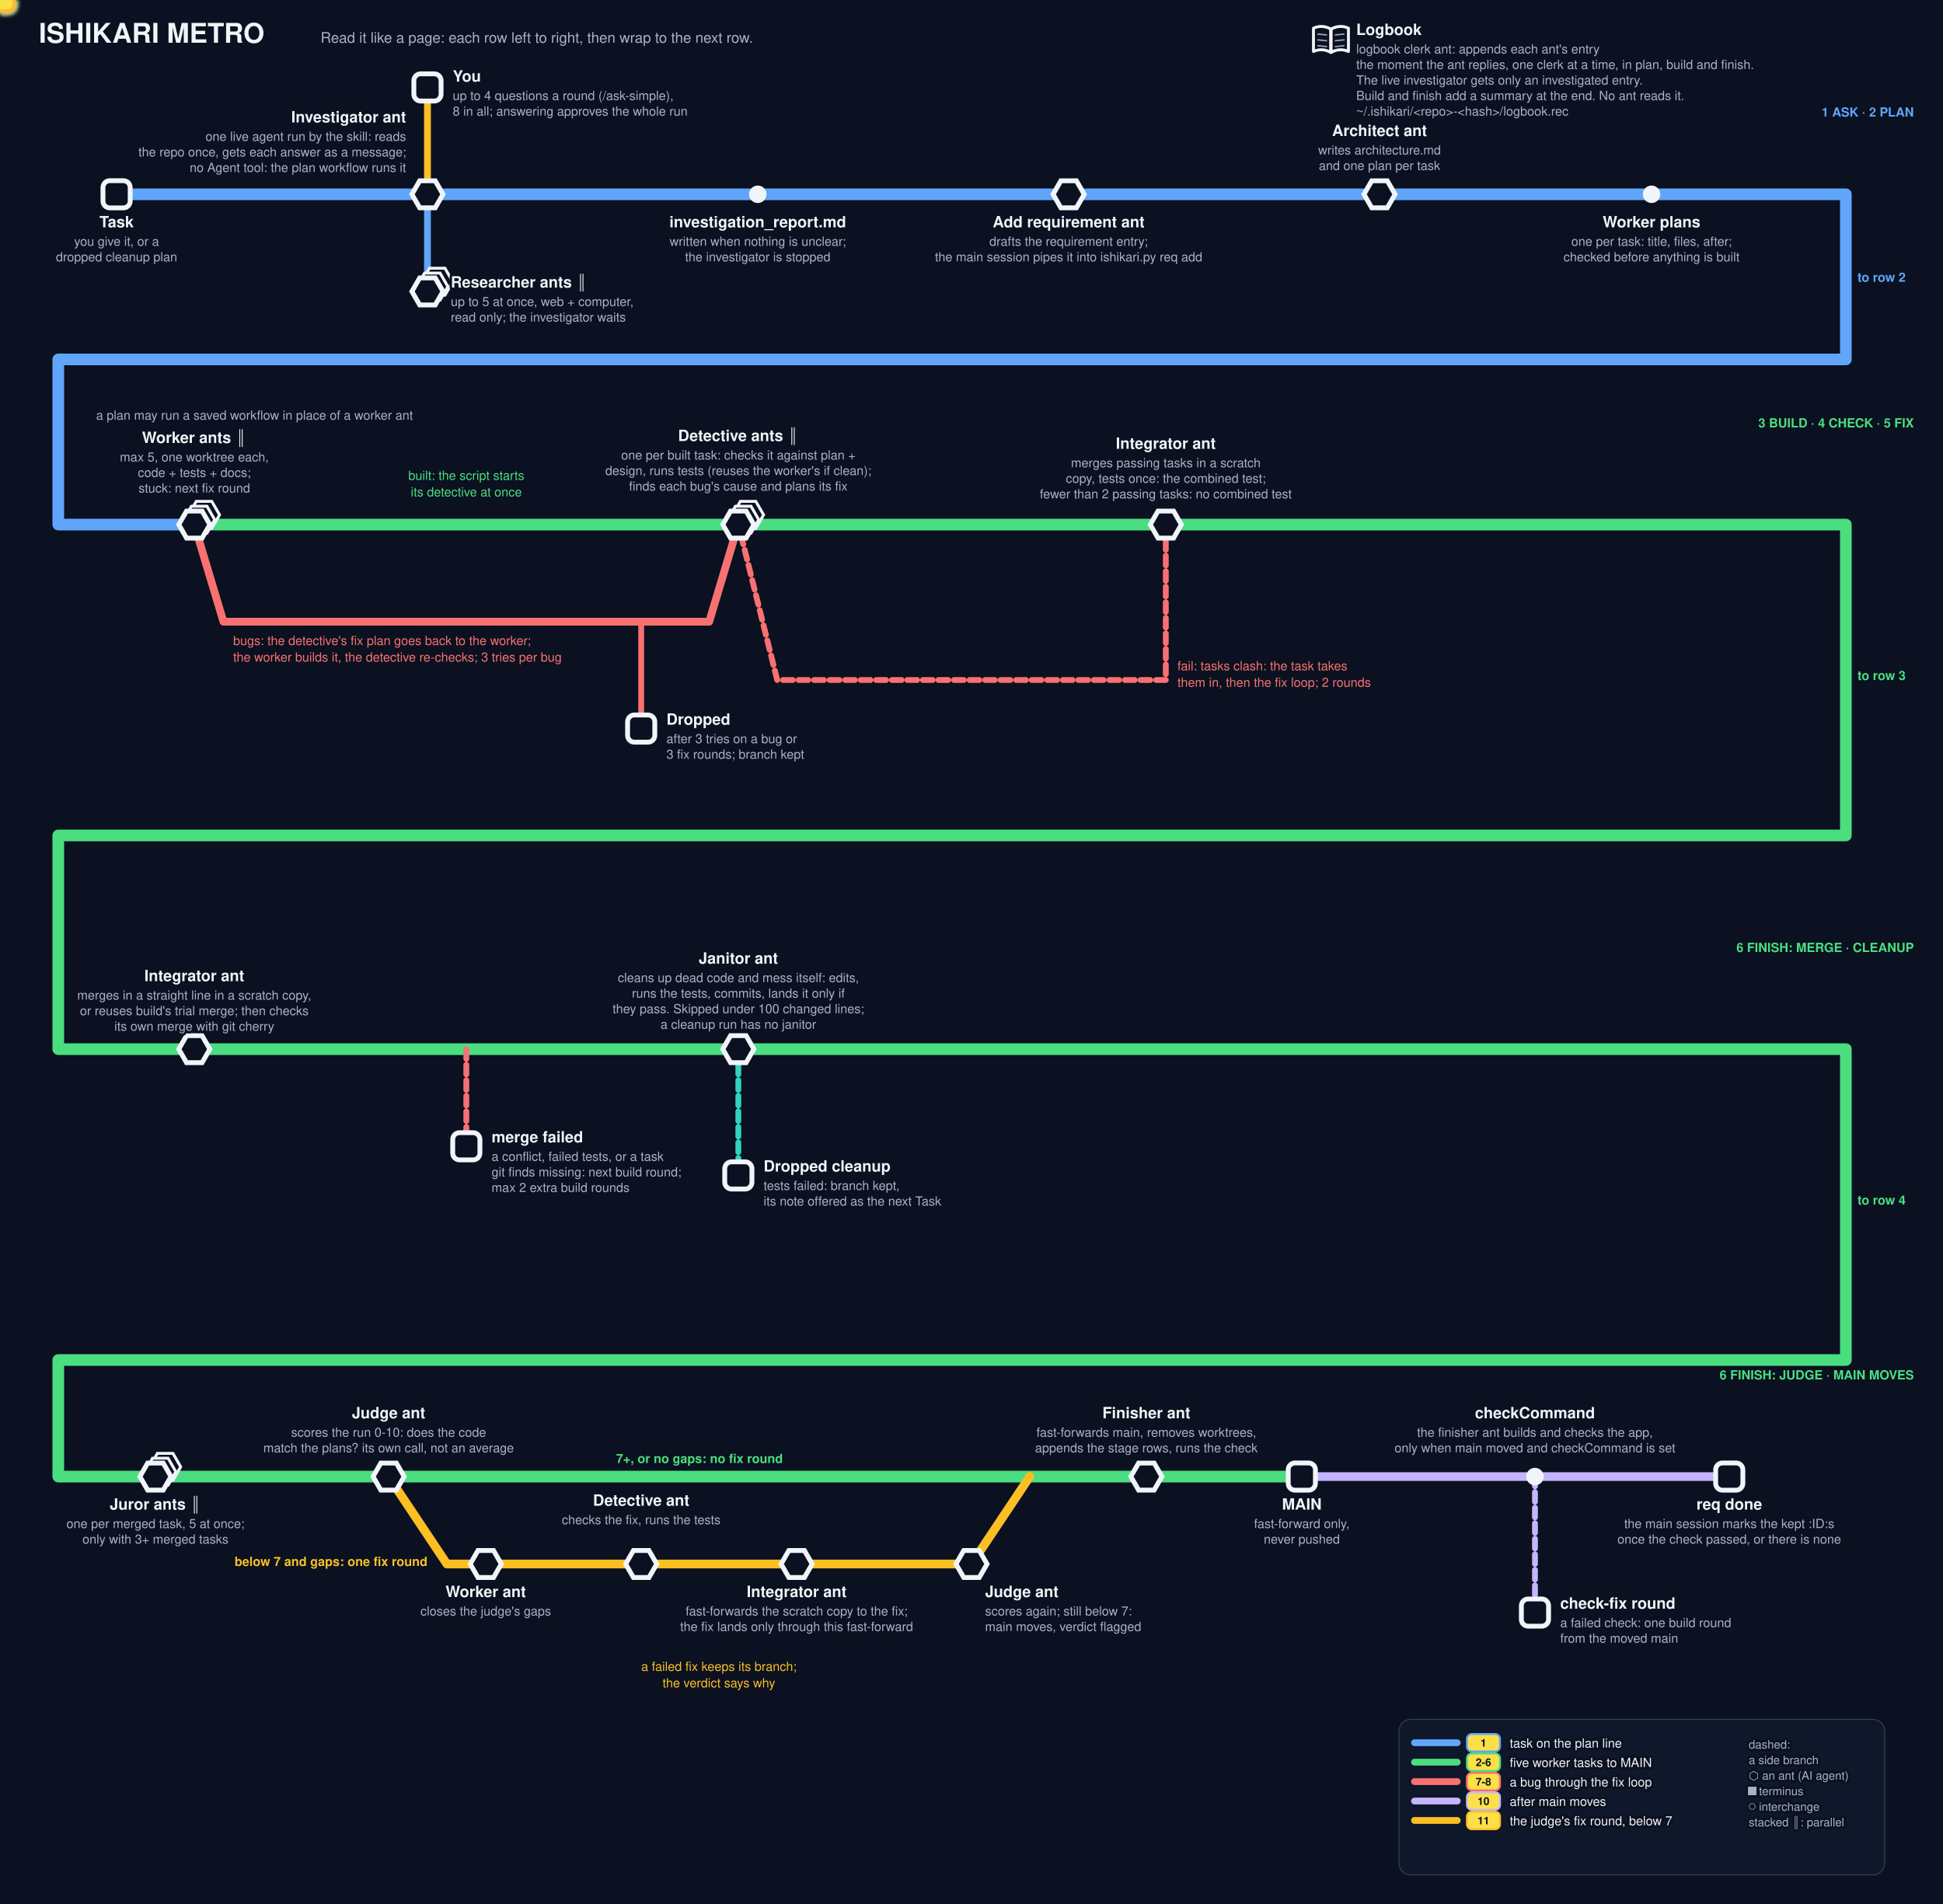
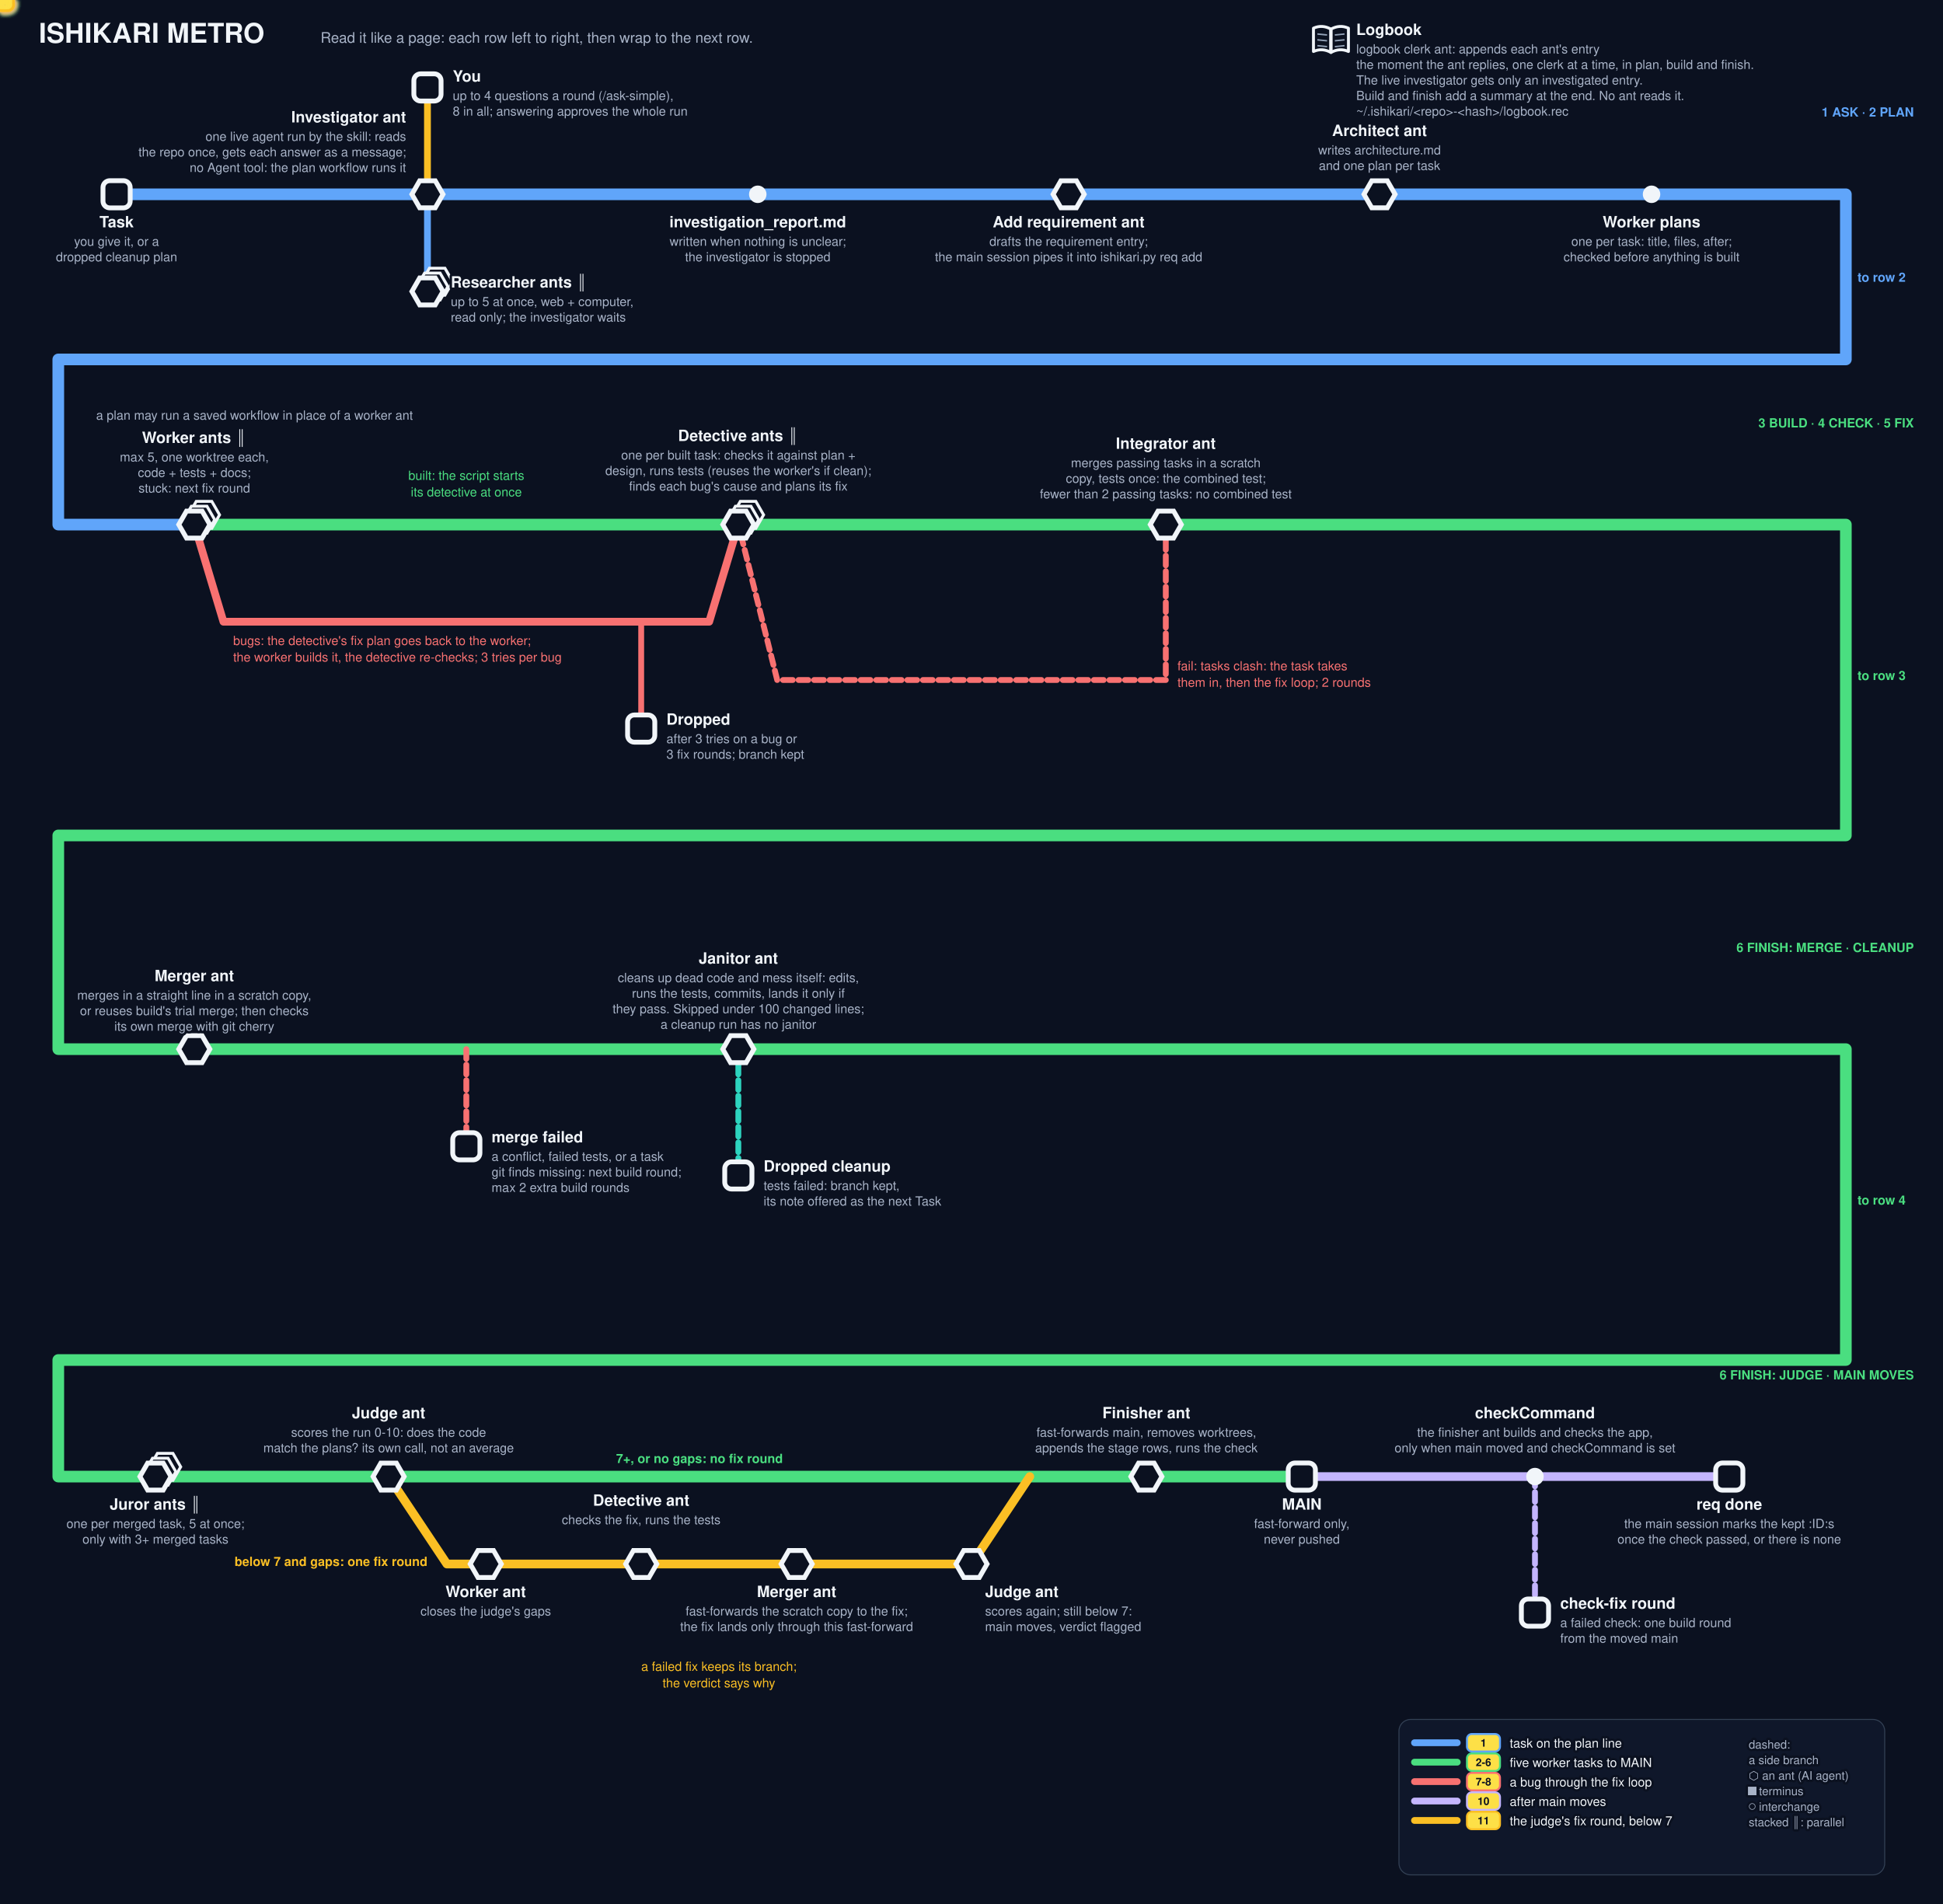
<svg xmlns="http://www.w3.org/2000/svg" viewBox="0 0 2000 1960" width="2000" height="1960" font-family="ui-sans-serif,-apple-system,Helvetica,Arial,sans-serif">
  <defs>
    <filter id="g" x="-100%" y="-100%" width="300%" height="300%">
      <feGaussianBlur stdDeviation="3" result="b" />
      <feMerge>
        <feMergeNode in="b" />
        <feMergeNode in="SourceGraphic" />
      </feMerge>
    </filter>
  </defs>
  <style>.h{paint-order:stroke;stroke:#0B1120;stroke-width:5px;stroke-linejoin:round}.flow{animation:f 1.2s linear infinite}@keyframes f{to{stroke-dashoffset:-32}}</style>
  <rect width="2000" height="1960" fill="#0B1120" />
  <text class="h" x="40" y="44" fill="#F1F5F9" font-size="28" text-anchor="start" font-weight="800">ISHIKARI METRO</text>
  <text class="h" x="330" y="44" fill="#A8B3C7" font-size="15" text-anchor="start" font-weight="400">Read it like a page: each row left to right, then wrap to the next row.</text>
  <text class="h" x="1970" y="120" fill="#60A5FA" font-size="13" text-anchor="end" font-weight="800">1 ASK  ·  2 PLAN</text>
  <text class="h" x="1970" y="440" fill="#4ADE80" font-size="13" text-anchor="end" font-weight="800">3 BUILD  ·  4 CHECK  ·  5 FIX</text>
  <text class="h" x="1970" y="980" fill="#4ADE80" font-size="13" text-anchor="end" font-weight="800">6 FINISH: MERGE  ·  CLEANUP</text>
  <text class="h" x="1970" y="1420" fill="#4ADE80" font-size="13" text-anchor="end" font-weight="800">6 FINISH: JUDGE  ·  MAIN MOVES</text>
  <path id="L-plan" d="M120,200 L1900,200 L1900,370 L60,370 L60,540 L200,540" fill="none" stroke="#60A5FA" stroke-width="12" stroke-linejoin="round" stroke-linecap="round" />
  <path id="L-ask" d="M440,200 L440,90" fill="none" stroke="#FBBF24" stroke-width="7" stroke-linejoin="round" stroke-linecap="round" />
  <path id="L-res" d="M440,200 L440,300" fill="none" stroke="#60A5FA" stroke-width="7" stroke-linejoin="round" stroke-linecap="round" />
  <path id="L-build" d="M200,540 L1900,540 L1900,860 L60,860 L60,1080 L1900,1080 L1900,1400 L60,1400 L60,1520 L1340,1520" fill="none" stroke="none" stroke-width="12" stroke-linejoin="round" stroke-linecap="round" />
  <path id="L-g1" d="M200,540 L1900,540 L1900,860 L60,860 L60,1080 L1900,1080 L1900,1400 L60,1400 L60,1520 L1340,1520" fill="none" stroke="#4ADE80" stroke-width="12" stroke-linejoin="round" stroke-linecap="round" />
  <path id="L-fix" d="M760,540 L730,640 L230,640 L200,540" fill="none" stroke="#F87171" stroke-width="8" stroke-linejoin="round" stroke-linecap="round" />
  <path id="L-fixloop" d="M200,540 L760,540 L730,640 L230,640 L200,540" fill="none" stroke="none" stroke-width="8" stroke-linejoin="round" stroke-linecap="round" />
  <path id="L-clash" d="M1200,540 L1200,700 L800,700 L760,540" fill="none" stroke="#F87171" stroke-width="6" stroke-linejoin="round" stroke-linecap="round" stroke-dasharray="10 6" class="flow" />
  <path id="L-drop" d="M660,640 L660,740" fill="none" stroke="#F87171" stroke-width="6" stroke-linejoin="round" stroke-linecap="round" />
  <path id="L-mfail" d="M480,1080 L480,1180" fill="none" stroke="#F87171" stroke-width="6" stroke-linejoin="round" stroke-linecap="round" stroke-dasharray="10 6" class="flow" />
  <path id="L-tdrop" d="M760,1080 L760,1200" fill="none" stroke="#2DD4BF" stroke-width="6" stroke-linejoin="round" stroke-linecap="round" stroke-dasharray="10 6" class="flow" />
  <path id="L-jfix" d="M400,1520 L460,1610 L1000,1610 L1060,1520" fill="none" stroke="#FBBF24" stroke-width="9" stroke-linejoin="round" stroke-linecap="round" />
  <path id="L-after" d="M1340,1520 L1780,1520" fill="none" stroke="#C4B5FD" stroke-width="9" stroke-linejoin="round" stroke-linecap="round" />
  <path id="L-cfix" d="M1580,1520 L1580,1660" fill="none" stroke="#C4B5FD" stroke-width="6" stroke-linejoin="round" stroke-linecap="round" stroke-dasharray="10 6" class="flow" />
  <text class="h" x="1912" y="290" fill="#60A5FA" font-size="13" text-anchor="start" font-weight="700">to row 2</text>
  <text class="h" x="262" y="432" fill="#A8B3C7" font-size="13" text-anchor="middle" font-weight="400">a plan may run a saved workflow in place of a worker ant</text>
  <text class="h" x="480" y="494" fill="#4ADE80" font-size="13" text-anchor="middle" font-weight="400">built: the script starts</text>
  <text class="h" x="480" y="511" fill="#4ADE80" font-size="13" text-anchor="middle" font-weight="400">its detective at once</text>
  <text class="h" x="240" y="664" fill="#F87171" font-size="13" text-anchor="start" font-weight="400">bugs: the detective's fix plan goes back to the worker;</text>
  <text class="h" x="240" y="681" fill="#F87171" font-size="13" text-anchor="start" font-weight="400">the worker builds it, the detective re-checks; 3 tries per bug</text>
  <text class="h" x="1912" y="700" fill="#4ADE80" font-size="13" text-anchor="start" font-weight="700">to row 3</text>
  <text class="h" x="1912" y="1240" fill="#4ADE80" font-size="13" text-anchor="start" font-weight="700">to row 4</text>
  <text class="h" x="1212" y="690" fill="#F87171" font-size="13" text-anchor="start" font-weight="400">fail: tasks clash: the task takes</text>
  <text class="h" x="1212" y="707" fill="#F87171" font-size="13" text-anchor="start" font-weight="400">them in, then the fix loop; 2 rounds</text>
  <text class="h" x="720" y="1506" fill="#4ADE80" font-size="13" text-anchor="middle" font-weight="700">7+, or no gaps: no fix round</text>
  <text class="h" x="440" y="1612" fill="#FBBF24" font-size="13" text-anchor="end" font-weight="700">below 7 and gaps: one fix round</text>
  <text class="h" x="740" y="1720" fill="#FBBF24" font-size="13" text-anchor="middle" font-weight="400">a failed fix keeps its branch;</text>
  <text class="h" x="740" y="1737" fill="#FBBF24" font-size="13" text-anchor="middle" font-weight="400">the verdict says why</text>
  <rect x="106" y="186" width="28" height="28" rx="7" fill="#0B1120" stroke="#F1F5F9" stroke-width="5" />
  <text class="h" x="120" y="234" fill="#F1F5F9" font-size="16" text-anchor="middle" font-weight="700">Task</text>
  <text class="h" x="120" y="253" fill="#A8B3C7" font-size="13" text-anchor="middle" font-weight="400">you give it, or a</text>
  <text class="h" x="120" y="269" fill="#A8B3C7" font-size="13" text-anchor="middle" font-weight="400">dropped cleanup plan</text>
  <polygon points="424.0,200.0 432.0,186.1 448.0,186.1 456.0,200.0 448.0,213.9 432.0,213.9" fill="#0B1120" stroke="#F1F5F9" stroke-width="5" />
  <text class="h" x="418" y="126" fill="#F1F5F9" font-size="16" text-anchor="end" font-weight="700">Investigator ant</text>
  <text class="h" x="418" y="145" fill="#A8B3C7" font-size="13" text-anchor="end" font-weight="400">one live agent run by the skill: reads</text>
  <text class="h" x="418" y="161" fill="#A8B3C7" font-size="13" text-anchor="end" font-weight="400">the repo once, gets each answer as a message;</text>
  <text class="h" x="418" y="177" fill="#A8B3C7" font-size="13" text-anchor="end" font-weight="400">no Agent tool: the plan workflow runs it</text>
  <rect x="426" y="76" width="28" height="28" rx="7" fill="#0B1120" stroke="#F1F5F9" stroke-width="5" />
  <text class="h" x="466" y="84" fill="#F1F5F9" font-size="16" text-anchor="start" font-weight="700">You</text>
  <text class="h" x="466" y="103" fill="#A8B3C7" font-size="13" text-anchor="start" font-weight="400">up to 4 questions a round (/ask-simple),</text>
  <text class="h" x="466" y="119" fill="#A8B3C7" font-size="13" text-anchor="start" font-weight="400">8 in all; answering approves the whole run</text>
  <polygon points="434.0,290.0 442.0,276.1 458.0,276.1 466.0,290.0 458.0,303.9 442.0,303.9" fill="#0B1120" stroke="#F1F5F9" stroke-width="3" />
  <polygon points="429.0,295.0 437.0,281.1 453.0,281.1 461.0,295.0 453.0,308.9 437.0,308.9" fill="#0B1120" stroke="#F1F5F9" stroke-width="3" />
  <polygon points="424.0,300.0 432.0,286.1 448.0,286.1 456.0,300.0 448.0,313.9 432.0,313.9" fill="#0B1120" stroke="#F1F5F9" stroke-width="5" />
  <text class="h" x="464" y="296" fill="#F1F5F9" font-size="16" text-anchor="start" font-weight="700">Researcher ants  ∥</text>
  <text class="h" x="464" y="315" fill="#A8B3C7" font-size="13" text-anchor="start" font-weight="400">up to 5 at once, web + computer,</text>
  <text class="h" x="464" y="331" fill="#A8B3C7" font-size="13" text-anchor="start" font-weight="400">read only; the investigator waits</text>
  <circle cx="780" cy="200" r="9" fill="#F1F5F9" />
  <text class="h" x="780" y="234" fill="#F1F5F9" font-size="16" text-anchor="middle" font-weight="700">investigation_report.md</text>
  <text class="h" x="780" y="253" fill="#A8B3C7" font-size="13" text-anchor="middle" font-weight="400">written when nothing is unclear;</text>
  <text class="h" x="780" y="269" fill="#A8B3C7" font-size="13" text-anchor="middle" font-weight="400">the investigator is stopped</text>
  <polygon points="1084.0,200.0 1092.0,186.1 1108.0,186.1 1116.0,200.0 1108.0,213.9 1092.0,213.9" fill="#0B1120" stroke="#F1F5F9" stroke-width="5" />
  <text class="h" x="1100" y="234" fill="#F1F5F9" font-size="16" text-anchor="middle" font-weight="700">Add requirement ant</text>
  <text class="h" x="1100" y="253" fill="#A8B3C7" font-size="13" text-anchor="middle" font-weight="400">drafts the requirement entry;</text>
  <text class="h" x="1100" y="269" fill="#A8B3C7" font-size="13" text-anchor="middle" font-weight="400">the main session pipes it into ishikari.py req add</text>
  <polygon points="1404.0,200.0 1412.0,186.1 1428.0,186.1 1436.0,200.0 1428.0,213.9 1412.0,213.9" fill="#0B1120" stroke="#F1F5F9" stroke-width="5" />
  <text class="h" x="1420" y="140" fill="#F1F5F9" font-size="16" text-anchor="middle" font-weight="700">Architect ant</text>
  <text class="h" x="1420" y="159" fill="#A8B3C7" font-size="13" text-anchor="middle" font-weight="400">writes architecture.md</text>
  <text class="h" x="1420" y="175" fill="#A8B3C7" font-size="13" text-anchor="middle" font-weight="400">and one plan per task</text>
  <circle cx="1700" cy="200" r="9" fill="#F1F5F9" />
  <text class="h" x="1700" y="234" fill="#F1F5F9" font-size="16" text-anchor="middle" font-weight="700">Worker plans</text>
  <text class="h" x="1700" y="253" fill="#A8B3C7" font-size="13" text-anchor="middle" font-weight="400">one per task: title, files, after;</text>
  <text class="h" x="1700" y="269" fill="#A8B3C7" font-size="13" text-anchor="middle" font-weight="400">checked before anything is built</text>
  <path d="M1370,30 Q1361,25 1352,29 L1352,53 Q1361,49 1370,54 Z" fill="#0B1120" stroke="#F1F5F9" stroke-width="3" stroke-linejoin="round" />
  <path d="M1370,30 Q1379,25 1388,29 L1388,53 Q1379,49 1370,54 Z" fill="#0B1120" stroke="#F1F5F9" stroke-width="3" stroke-linejoin="round" />
  <line x1="1370" y1="30" x2="1370" y2="54" stroke="#F1F5F9" stroke-width="3" />
  <line x1="1366" y1="36" x2="1356" y2="35" stroke="#94A3B8" stroke-width="1.5" />
  <line x1="1366" y1="42" x2="1356" y2="41" stroke="#94A3B8" stroke-width="1.5" />
  <line x1="1366" y1="48" x2="1356" y2="47" stroke="#94A3B8" stroke-width="1.5" />
  <line x1="1374" y1="36" x2="1384" y2="35" stroke="#94A3B8" stroke-width="1.5" />
  <line x1="1374" y1="42" x2="1384" y2="41" stroke="#94A3B8" stroke-width="1.5" />
  <line x1="1374" y1="48" x2="1384" y2="47" stroke="#94A3B8" stroke-width="1.5" />
  <text class="h" x="1396" y="36" fill="#F1F5F9" font-size="16" text-anchor="start" font-weight="700">Logbook</text>
  <text class="h" x="1396" y="55" fill="#A8B3C7" font-size="13" text-anchor="start" font-weight="400">logbook clerk ant: appends each ant's entry</text>
  <text class="h" x="1396" y="71" fill="#A8B3C7" font-size="13" text-anchor="start" font-weight="400">the moment the ant replies, one clerk at a time, in plan, build and finish.</text>
  <text class="h" x="1396" y="87" fill="#A8B3C7" font-size="13" text-anchor="start" font-weight="400">The live investigator gets only an investigated entry.</text>
  <text class="h" x="1396" y="103" fill="#A8B3C7" font-size="13" text-anchor="start" font-weight="400">Build and finish add a summary at the end. No ant reads it.</text>
  <text class="h" x="1396" y="119" fill="#A8B3C7" font-size="13" text-anchor="start" font-weight="400">~/.ishikari/&lt;repo&gt;-&lt;hash&gt;/logbook.rec</text>
  <polygon points="194.0,530.0 202.0,516.1 218.0,516.1 226.0,530.0 218.0,543.9 202.0,543.9" fill="#0B1120" stroke="#F1F5F9" stroke-width="3" />
  <polygon points="189.0,535.0 197.0,521.1 213.0,521.1 221.0,535.0 213.0,548.9 197.0,548.9" fill="#0B1120" stroke="#F1F5F9" stroke-width="3" />
  <polygon points="184.0,540.0 192.0,526.1 208.0,526.1 216.0,540.0 208.0,553.9 192.0,553.9" fill="#0B1120" stroke="#F1F5F9" stroke-width="5" />
  <text class="h" x="200" y="456" fill="#F1F5F9" font-size="16" text-anchor="middle" font-weight="700">Worker ants  ∥</text>
  <text class="h" x="200" y="475" fill="#A8B3C7" font-size="13" text-anchor="middle" font-weight="400">max 5, one worktree each,</text>
  <text class="h" x="200" y="491" fill="#A8B3C7" font-size="13" text-anchor="middle" font-weight="400">code + tests + docs;</text>
  <text class="h" x="200" y="507" fill="#A8B3C7" font-size="13" text-anchor="middle" font-weight="400">stuck: next fix round</text>
  <polygon points="754.0,530.0 762.0,516.1 778.0,516.1 786.0,530.0 778.0,543.9 762.0,543.9" fill="#0B1120" stroke="#F1F5F9" stroke-width="3" />
  <polygon points="749.0,535.0 757.0,521.1 773.0,521.1 781.0,535.0 773.0,548.9 757.0,548.9" fill="#0B1120" stroke="#F1F5F9" stroke-width="3" />
  <polygon points="744.0,540.0 752.0,526.1 768.0,526.1 776.0,540.0 768.0,553.9 752.0,553.9" fill="#0B1120" stroke="#F1F5F9" stroke-width="5" />
  <text class="h" x="760" y="454" fill="#F1F5F9" font-size="16" text-anchor="middle" font-weight="700">Detective ants  ∥</text>
  <text class="h" x="760" y="473" fill="#A8B3C7" font-size="13" text-anchor="middle" font-weight="400">one per built task: checks it against plan +</text>
  <text class="h" x="760" y="489" fill="#A8B3C7" font-size="13" text-anchor="middle" font-weight="400">design, runs tests (reuses the worker's if clean);</text>
  <text class="h" x="760" y="505" fill="#A8B3C7" font-size="13" text-anchor="middle" font-weight="400">finds each bug's cause and plans its fix</text>
  <polygon points="1184.0,540.0 1192.0,526.1 1208.0,526.1 1216.0,540.0 1208.0,553.9 1192.0,553.9" fill="#0B1120" stroke="#F1F5F9" stroke-width="5" />
  <text class="h" x="1200" y="462" fill="#F1F5F9" font-size="16" text-anchor="middle" font-weight="700">Integrator ant</text>
  <text class="h" x="1200" y="481" fill="#A8B3C7" font-size="13" text-anchor="middle" font-weight="400">merges passing tasks in a scratch</text>
  <text class="h" x="1200" y="497" fill="#A8B3C7" font-size="13" text-anchor="middle" font-weight="400">copy, tests once: the combined test;</text>
  <text class="h" x="1200" y="513" fill="#A8B3C7" font-size="13" text-anchor="middle" font-weight="400">fewer than 2 passing tasks: no combined test</text>
  <rect x="646" y="736" width="28" height="28" rx="7" fill="#0B1120" stroke="#F1F5F9" stroke-width="5" />
  <text class="h" x="686" y="746" fill="#F1F5F9" font-size="16" text-anchor="start" font-weight="700">Dropped</text>
  <text class="h" x="686" y="765" fill="#A8B3C7" font-size="13" text-anchor="start" font-weight="400">after 3 tries on a bug or</text>
  <text class="h" x="686" y="781" fill="#A8B3C7" font-size="13" text-anchor="start" font-weight="400">3 fix rounds; branch kept</text>
  <polygon points="184.0,1080.0 192.0,1066.1 208.0,1066.1 216.0,1080.0 208.0,1093.9 192.0,1093.9" fill="#0B1120" stroke="#F1F5F9" stroke-width="5" />
-   <text class="h" x="200" y="1010" fill="#F1F5F9" font-size="16" text-anchor="middle" font-weight="700">Integrator ant</text>
+   <text class="h" x="200" y="1010" fill="#F1F5F9" font-size="16" text-anchor="middle" font-weight="700">Merger ant</text>
  <text class="h" x="200" y="1029" fill="#A8B3C7" font-size="13" text-anchor="middle" font-weight="400">merges in a straight line in a scratch copy,</text>
  <text class="h" x="200" y="1045" fill="#A8B3C7" font-size="13" text-anchor="middle" font-weight="400">or reuses build's trial merge; then checks</text>
  <text class="h" x="200" y="1061" fill="#A8B3C7" font-size="13" text-anchor="middle" font-weight="400">its own merge with git cherry</text>
  <rect x="466" y="1166" width="28" height="28" rx="7" fill="#0B1120" stroke="#F1F5F9" stroke-width="5" />
  <text class="h" x="506" y="1176" fill="#F1F5F9" font-size="16" text-anchor="start" font-weight="700">merge failed</text>
  <text class="h" x="506" y="1195" fill="#A8B3C7" font-size="13" text-anchor="start" font-weight="400">a conflict, failed tests, or a task</text>
  <text class="h" x="506" y="1211" fill="#A8B3C7" font-size="13" text-anchor="start" font-weight="400">git finds missing: next build round;</text>
  <text class="h" x="506" y="1227" fill="#A8B3C7" font-size="13" text-anchor="start" font-weight="400">max 2 extra build rounds</text>
  <polygon points="744.0,1080.0 752.0,1066.1 768.0,1066.1 776.0,1080.0 768.0,1093.9 752.0,1093.9" fill="#0B1120" stroke="#F1F5F9" stroke-width="5" />
  <text class="h" x="760" y="992" fill="#F1F5F9" font-size="16" text-anchor="middle" font-weight="700">Janitor ant</text>
  <text class="h" x="760" y="1011" fill="#A8B3C7" font-size="13" text-anchor="middle" font-weight="400">cleans up dead code and mess itself: edits,</text>
  <text class="h" x="760" y="1027" fill="#A8B3C7" font-size="13" text-anchor="middle" font-weight="400">runs the tests, commits, lands it only if</text>
  <text class="h" x="760" y="1043" fill="#A8B3C7" font-size="13" text-anchor="middle" font-weight="400">they pass. Skipped under 100 changed lines;</text>
  <text class="h" x="760" y="1059" fill="#A8B3C7" font-size="13" text-anchor="middle" font-weight="400">a cleanup run has no janitor</text>
  <rect x="746" y="1196" width="28" height="28" rx="7" fill="#0B1120" stroke="#F1F5F9" stroke-width="5" />
  <text class="h" x="786" y="1206" fill="#F1F5F9" font-size="16" text-anchor="start" font-weight="700">Dropped cleanup</text>
  <text class="h" x="786" y="1225" fill="#A8B3C7" font-size="13" text-anchor="start" font-weight="400">tests failed: branch kept,</text>
  <text class="h" x="786" y="1241" fill="#A8B3C7" font-size="13" text-anchor="start" font-weight="400">its note offered as the next Task</text>
  <polygon points="154.0,1510.0 162.0,1496.1 178.0,1496.1 186.0,1510.0 178.0,1523.9 162.0,1523.9" fill="#0B1120" stroke="#F1F5F9" stroke-width="3" />
  <polygon points="149.0,1515.0 157.0,1501.1 173.0,1501.1 181.0,1515.0 173.0,1528.9 157.0,1528.9" fill="#0B1120" stroke="#F1F5F9" stroke-width="3" />
  <polygon points="144.0,1520.0 152.0,1506.1 168.0,1506.1 176.0,1520.0 168.0,1533.9 152.0,1533.9" fill="#0B1120" stroke="#F1F5F9" stroke-width="5" />
  <text class="h" x="160" y="1554" fill="#F1F5F9" font-size="16" text-anchor="middle" font-weight="700">Juror ants  ∥</text>
  <text class="h" x="160" y="1573" fill="#A8B3C7" font-size="13" text-anchor="middle" font-weight="400">one per merged task, 5 at once;</text>
  <text class="h" x="160" y="1589" fill="#A8B3C7" font-size="13" text-anchor="middle" font-weight="400">only with 3+ merged tasks</text>
  <polygon points="384.0,1520.0 392.0,1506.1 408.0,1506.1 416.0,1520.0 408.0,1533.9 392.0,1533.9" fill="#0B1120" stroke="#F1F5F9" stroke-width="5" />
  <text class="h" x="400" y="1460" fill="#F1F5F9" font-size="16" text-anchor="middle" font-weight="700">Judge ant</text>
  <text class="h" x="400" y="1479" fill="#A8B3C7" font-size="13" text-anchor="middle" font-weight="400">scores the run 0-10: does the code</text>
  <text class="h" x="400" y="1495" fill="#A8B3C7" font-size="13" text-anchor="middle" font-weight="400">match the plans? its own call, not an average</text>
  <polygon points="484.0,1610.0 492.0,1596.1 508.0,1596.1 516.0,1610.0 508.0,1623.9 492.0,1623.9" fill="#0B1120" stroke="#F1F5F9" stroke-width="5" />
  <text class="h" x="500" y="1644" fill="#F1F5F9" font-size="16" text-anchor="middle" font-weight="700">Worker ant</text>
  <text class="h" x="500" y="1663" fill="#A8B3C7" font-size="13" text-anchor="middle" font-weight="400">closes the judge's gaps</text>
  <polygon points="644.0,1610.0 652.0,1596.1 668.0,1596.1 676.0,1610.0 668.0,1623.9 652.0,1623.9" fill="#0B1120" stroke="#F1F5F9" stroke-width="5" />
  <text class="h" x="660" y="1550" fill="#F1F5F9" font-size="16" text-anchor="middle" font-weight="700">Detective ant</text>
  <text class="h" x="660" y="1569" fill="#A8B3C7" font-size="13" text-anchor="middle" font-weight="400">checks the fix, runs the tests</text>
  <polygon points="804.0,1610.0 812.0,1596.1 828.0,1596.1 836.0,1610.0 828.0,1623.9 812.0,1623.9" fill="#0B1120" stroke="#F1F5F9" stroke-width="5" />
-   <text class="h" x="820" y="1644" fill="#F1F5F9" font-size="16" text-anchor="middle" font-weight="700">Integrator ant</text>
+   <text class="h" x="820" y="1644" fill="#F1F5F9" font-size="16" text-anchor="middle" font-weight="700">Merger ant</text>
  <text class="h" x="820" y="1663" fill="#A8B3C7" font-size="13" text-anchor="middle" font-weight="400">fast-forwards the scratch copy to the fix;</text>
  <text class="h" x="820" y="1679" fill="#A8B3C7" font-size="13" text-anchor="middle" font-weight="400">the fix lands only through this fast-forward</text>
  <polygon points="984.0,1610.0 992.0,1596.1 1008.0,1596.1 1016.0,1610.0 1008.0,1623.9 992.0,1623.9" fill="#0B1120" stroke="#F1F5F9" stroke-width="5" />
  <text class="h" x="1014" y="1644" fill="#F1F5F9" font-size="16" text-anchor="start" font-weight="700">Judge ant</text>
  <text class="h" x="1014" y="1663" fill="#A8B3C7" font-size="13" text-anchor="start" font-weight="400">scores again; still below 7:</text>
  <text class="h" x="1014" y="1679" fill="#A8B3C7" font-size="13" text-anchor="start" font-weight="400">main moves, verdict flagged</text>
  <polygon points="1164.0,1520.0 1172.0,1506.1 1188.0,1506.1 1196.0,1520.0 1188.0,1533.9 1172.0,1533.9" fill="#0B1120" stroke="#F1F5F9" stroke-width="5" />
  <text class="h" x="1180" y="1460" fill="#F1F5F9" font-size="16" text-anchor="middle" font-weight="700">Finisher ant</text>
  <text class="h" x="1180" y="1479" fill="#A8B3C7" font-size="13" text-anchor="middle" font-weight="400">fast-forwards main, removes worktrees,</text>
  <text class="h" x="1180" y="1495" fill="#A8B3C7" font-size="13" text-anchor="middle" font-weight="400">appends the stage rows, runs the check</text>
  <rect x="1326" y="1506" width="28" height="28" rx="7" fill="#0B1120" stroke="#F1F5F9" stroke-width="5" />
  <text class="h" x="1340" y="1554" fill="#F1F5F9" font-size="16" text-anchor="middle" font-weight="700">MAIN</text>
  <text class="h" x="1340" y="1573" fill="#A8B3C7" font-size="13" text-anchor="middle" font-weight="400">fast-forward only,</text>
  <text class="h" x="1340" y="1589" fill="#A8B3C7" font-size="13" text-anchor="middle" font-weight="400">never pushed</text>
  <circle cx="1580" cy="1520" r="9" fill="#F1F5F9" />
  <text class="h" x="1580" y="1460" fill="#F1F5F9" font-size="16" text-anchor="middle" font-weight="700">checkCommand</text>
  <text class="h" x="1580" y="1479" fill="#A8B3C7" font-size="13" text-anchor="middle" font-weight="400">the finisher ant builds and checks the app,</text>
  <text class="h" x="1580" y="1495" fill="#A8B3C7" font-size="13" text-anchor="middle" font-weight="400">only when main moved and checkCommand is set</text>
  <rect x="1566" y="1646" width="28" height="28" rx="7" fill="#0B1120" stroke="#F1F5F9" stroke-width="5" />
  <text class="h" x="1606" y="1656" fill="#F1F5F9" font-size="16" text-anchor="start" font-weight="700">check-fix round</text>
  <text class="h" x="1606" y="1675" fill="#A8B3C7" font-size="13" text-anchor="start" font-weight="400">a failed check: one build round</text>
  <text class="h" x="1606" y="1691" fill="#A8B3C7" font-size="13" text-anchor="start" font-weight="400">from the moved main</text>
  <rect x="1766" y="1506" width="28" height="28" rx="7" fill="#0B1120" stroke="#F1F5F9" stroke-width="5" />
  <text class="h" x="1780" y="1554" fill="#F1F5F9" font-size="16" text-anchor="middle" font-weight="700">req done</text>
  <text class="h" x="1780" y="1573" fill="#A8B3C7" font-size="13" text-anchor="middle" font-weight="400">the main session marks the kept :ID:s</text>
  <text class="h" x="1780" y="1589" fill="#A8B3C7" font-size="13" text-anchor="middle" font-weight="400">once the check passed, or there is none</text>
  <g filter="url(#g)">
    <rect x="-14" y="-11" width="28" height="22" rx="6" fill="#FDE047" stroke="#60A5FA" stroke-width="3" />
    <text y="5" font-size="14" font-weight="800" fill="#0B1120" text-anchor="middle">1</text>
    <animateMotion dur="20s" begin="0s" repeatCount="indefinite">
      <mpath href="#L-plan" />
    </animateMotion>
  </g>
  <g filter="url(#g)">
    <rect x="-14" y="-11" width="28" height="22" rx="6" fill="#FDE047" stroke="#4ADE80" stroke-width="3" />
    <text y="5" font-size="14" font-weight="800" fill="#0B1120" text-anchor="middle">2</text>
    <animateMotion dur="28s" begin="0s" repeatCount="indefinite">
      <mpath href="#L-build" />
    </animateMotion>
  </g>
  <g filter="url(#g)">
    <rect x="-14" y="-11" width="28" height="22" rx="6" fill="#FDE047" stroke="#4ADE80" stroke-width="3" />
    <text y="5" font-size="14" font-weight="800" fill="#0B1120" text-anchor="middle">3</text>
    <animateMotion dur="28s" begin="-5.6s" repeatCount="indefinite">
      <mpath href="#L-build" />
    </animateMotion>
  </g>
  <g filter="url(#g)">
    <rect x="-14" y="-11" width="28" height="22" rx="6" fill="#FDE047" stroke="#4ADE80" stroke-width="3" />
    <text y="5" font-size="14" font-weight="800" fill="#0B1120" text-anchor="middle">4</text>
    <animateMotion dur="28s" begin="-11.2s" repeatCount="indefinite">
      <mpath href="#L-build" />
    </animateMotion>
  </g>
  <g filter="url(#g)">
    <rect x="-14" y="-11" width="28" height="22" rx="6" fill="#FDE047" stroke="#4ADE80" stroke-width="3" />
    <text y="5" font-size="14" font-weight="800" fill="#0B1120" text-anchor="middle">5</text>
    <animateMotion dur="28s" begin="-16.8s" repeatCount="indefinite">
      <mpath href="#L-build" />
    </animateMotion>
  </g>
  <g filter="url(#g)">
    <rect x="-14" y="-11" width="28" height="22" rx="6" fill="#FDE047" stroke="#4ADE80" stroke-width="3" />
    <text y="5" font-size="14" font-weight="800" fill="#0B1120" text-anchor="middle">6</text>
    <animateMotion dur="28s" begin="-22.4s" repeatCount="indefinite">
      <mpath href="#L-build" />
    </animateMotion>
  </g>
  <g filter="url(#g)">
    <rect x="-14" y="-11" width="28" height="22" rx="6" fill="#FDE047" stroke="#F87171" stroke-width="3" />
    <text y="5" font-size="14" font-weight="800" fill="#0B1120" text-anchor="middle">7</text>
    <animateMotion dur="8s" begin="0s" repeatCount="indefinite">
      <mpath href="#L-fixloop" />
    </animateMotion>
  </g>
  <g filter="url(#g)">
    <rect x="-14" y="-11" width="28" height="22" rx="6" fill="#FDE047" stroke="#F87171" stroke-width="3" />
    <text y="5" font-size="14" font-weight="800" fill="#0B1120" text-anchor="middle">8</text>
    <animateMotion dur="8s" begin="-4s" repeatCount="indefinite">
      <mpath href="#L-fixloop" />
    </animateMotion>
  </g>
  <g filter="url(#g)">
    <rect x="-14" y="-11" width="28" height="22" rx="6" fill="#FDE047" stroke="#C4B5FD" stroke-width="3" />
    <text y="5" font-size="14" font-weight="800" fill="#0B1120" text-anchor="middle">10</text>
    <animateMotion dur="5s" begin="0s" repeatCount="indefinite">
      <mpath href="#L-after" />
    </animateMotion>
  </g>
  <g filter="url(#g)">
    <rect x="-14" y="-11" width="28" height="22" rx="6" fill="#FDE047" stroke="#FBBF24" stroke-width="3" />
    <text y="5" font-size="14" font-weight="800" fill="#0B1120" text-anchor="middle">11</text>
    <animateMotion dur="5s" begin="0s" repeatCount="indefinite">
      <mpath href="#L-jfix" />
    </animateMotion>
  </g>
  <circle r="7" fill="#FDE047" filter="url(#g)">
    <animateMotion dur="6s" repeatCount="indefinite" keyPoints="0;1;0" keyTimes="0;0.5;1" calcMode="linear">
      <mpath href="#L-ask" />
    </animateMotion>
  </circle>
  <circle r="7" fill="#FDE047" filter="url(#g)">
    <animateMotion dur="5s" repeatCount="indefinite" keyPoints="0;1;0" keyTimes="0;0.5;1" calcMode="linear">
      <mpath href="#L-res" />
    </animateMotion>
  </circle>
  <rect x="1440" y="1770" width="500" height="160" rx="12" fill="#0F172A" stroke="#334155" />
  <line x1="1456" y1="1794" x2="1500" y2="1794" stroke="#60A5FA" stroke-width="7" stroke-linecap="round" />
  <rect x="1510" y="1785" width="34" height="18" rx="5" fill="#FDE047" stroke="#60A5FA" stroke-width="2" />
  <text x="1527" y="1798" font-size="11" font-weight="800" fill="#0B1120" text-anchor="middle">1</text>
  <text class="h" x="1554" y="1799" fill="#F1F5F9" font-size="13" text-anchor="start" font-weight="400">task on the plan line</text>
  <line x1="1456" y1="1814" x2="1500" y2="1814" stroke="#4ADE80" stroke-width="7" stroke-linecap="round" />
  <rect x="1510" y="1805" width="34" height="18" rx="5" fill="#FDE047" stroke="#4ADE80" stroke-width="2" />
  <text x="1527" y="1818" font-size="11" font-weight="800" fill="#0B1120" text-anchor="middle">2-6</text>
  <text class="h" x="1554" y="1819" fill="#F1F5F9" font-size="13" text-anchor="start" font-weight="400">five worker tasks to MAIN</text>
  <line x1="1456" y1="1834" x2="1500" y2="1834" stroke="#F87171" stroke-width="7" stroke-linecap="round" />
  <rect x="1510" y="1825" width="34" height="18" rx="5" fill="#FDE047" stroke="#F87171" stroke-width="2" />
  <text x="1527" y="1838" font-size="11" font-weight="800" fill="#0B1120" text-anchor="middle">7-8</text>
  <text class="h" x="1554" y="1839" fill="#F1F5F9" font-size="13" text-anchor="start" font-weight="400">a bug through the fix loop</text>
  <line x1="1456" y1="1854" x2="1500" y2="1854" stroke="#C4B5FD" stroke-width="7" stroke-linecap="round" />
  <rect x="1510" y="1845" width="34" height="18" rx="5" fill="#FDE047" stroke="#C4B5FD" stroke-width="2" />
  <text x="1527" y="1858" font-size="11" font-weight="800" fill="#0B1120" text-anchor="middle">10</text>
  <text class="h" x="1554" y="1859" fill="#F1F5F9" font-size="13" text-anchor="start" font-weight="400">after main moves</text>
  <line x1="1456" y1="1874" x2="1500" y2="1874" stroke="#FBBF24" stroke-width="7" stroke-linecap="round" />
  <rect x="1510" y="1865" width="34" height="18" rx="5" fill="#FDE047" stroke="#FBBF24" stroke-width="2" />
  <text x="1527" y="1878" font-size="11" font-weight="800" fill="#0B1120" text-anchor="middle">11</text>
  <text class="h" x="1554" y="1879" fill="#F1F5F9" font-size="13" text-anchor="start" font-weight="400">the judge's fix round, below 7</text>
  <text class="h" x="1800" y="1800" fill="#A8B3C7" font-size="12" text-anchor="start" font-weight="400">dashed:</text>
  <text class="h" x="1800" y="1816" fill="#A8B3C7" font-size="12" text-anchor="start" font-weight="400">a side branch</text>
  <text class="h" x="1800" y="1832" fill="#A8B3C7" font-size="12" text-anchor="start" font-weight="400">⬡ an ant (AI agent)</text>
  <text class="h" x="1800" y="1848" fill="#A8B3C7" font-size="12" text-anchor="start" font-weight="400">■ terminus</text>
  <text class="h" x="1800" y="1864" fill="#A8B3C7" font-size="12" text-anchor="start" font-weight="400">○ interchange</text>
  <text class="h" x="1800" y="1880" fill="#A8B3C7" font-size="12" text-anchor="start" font-weight="400">stacked ∥: parallel</text>
</svg>
